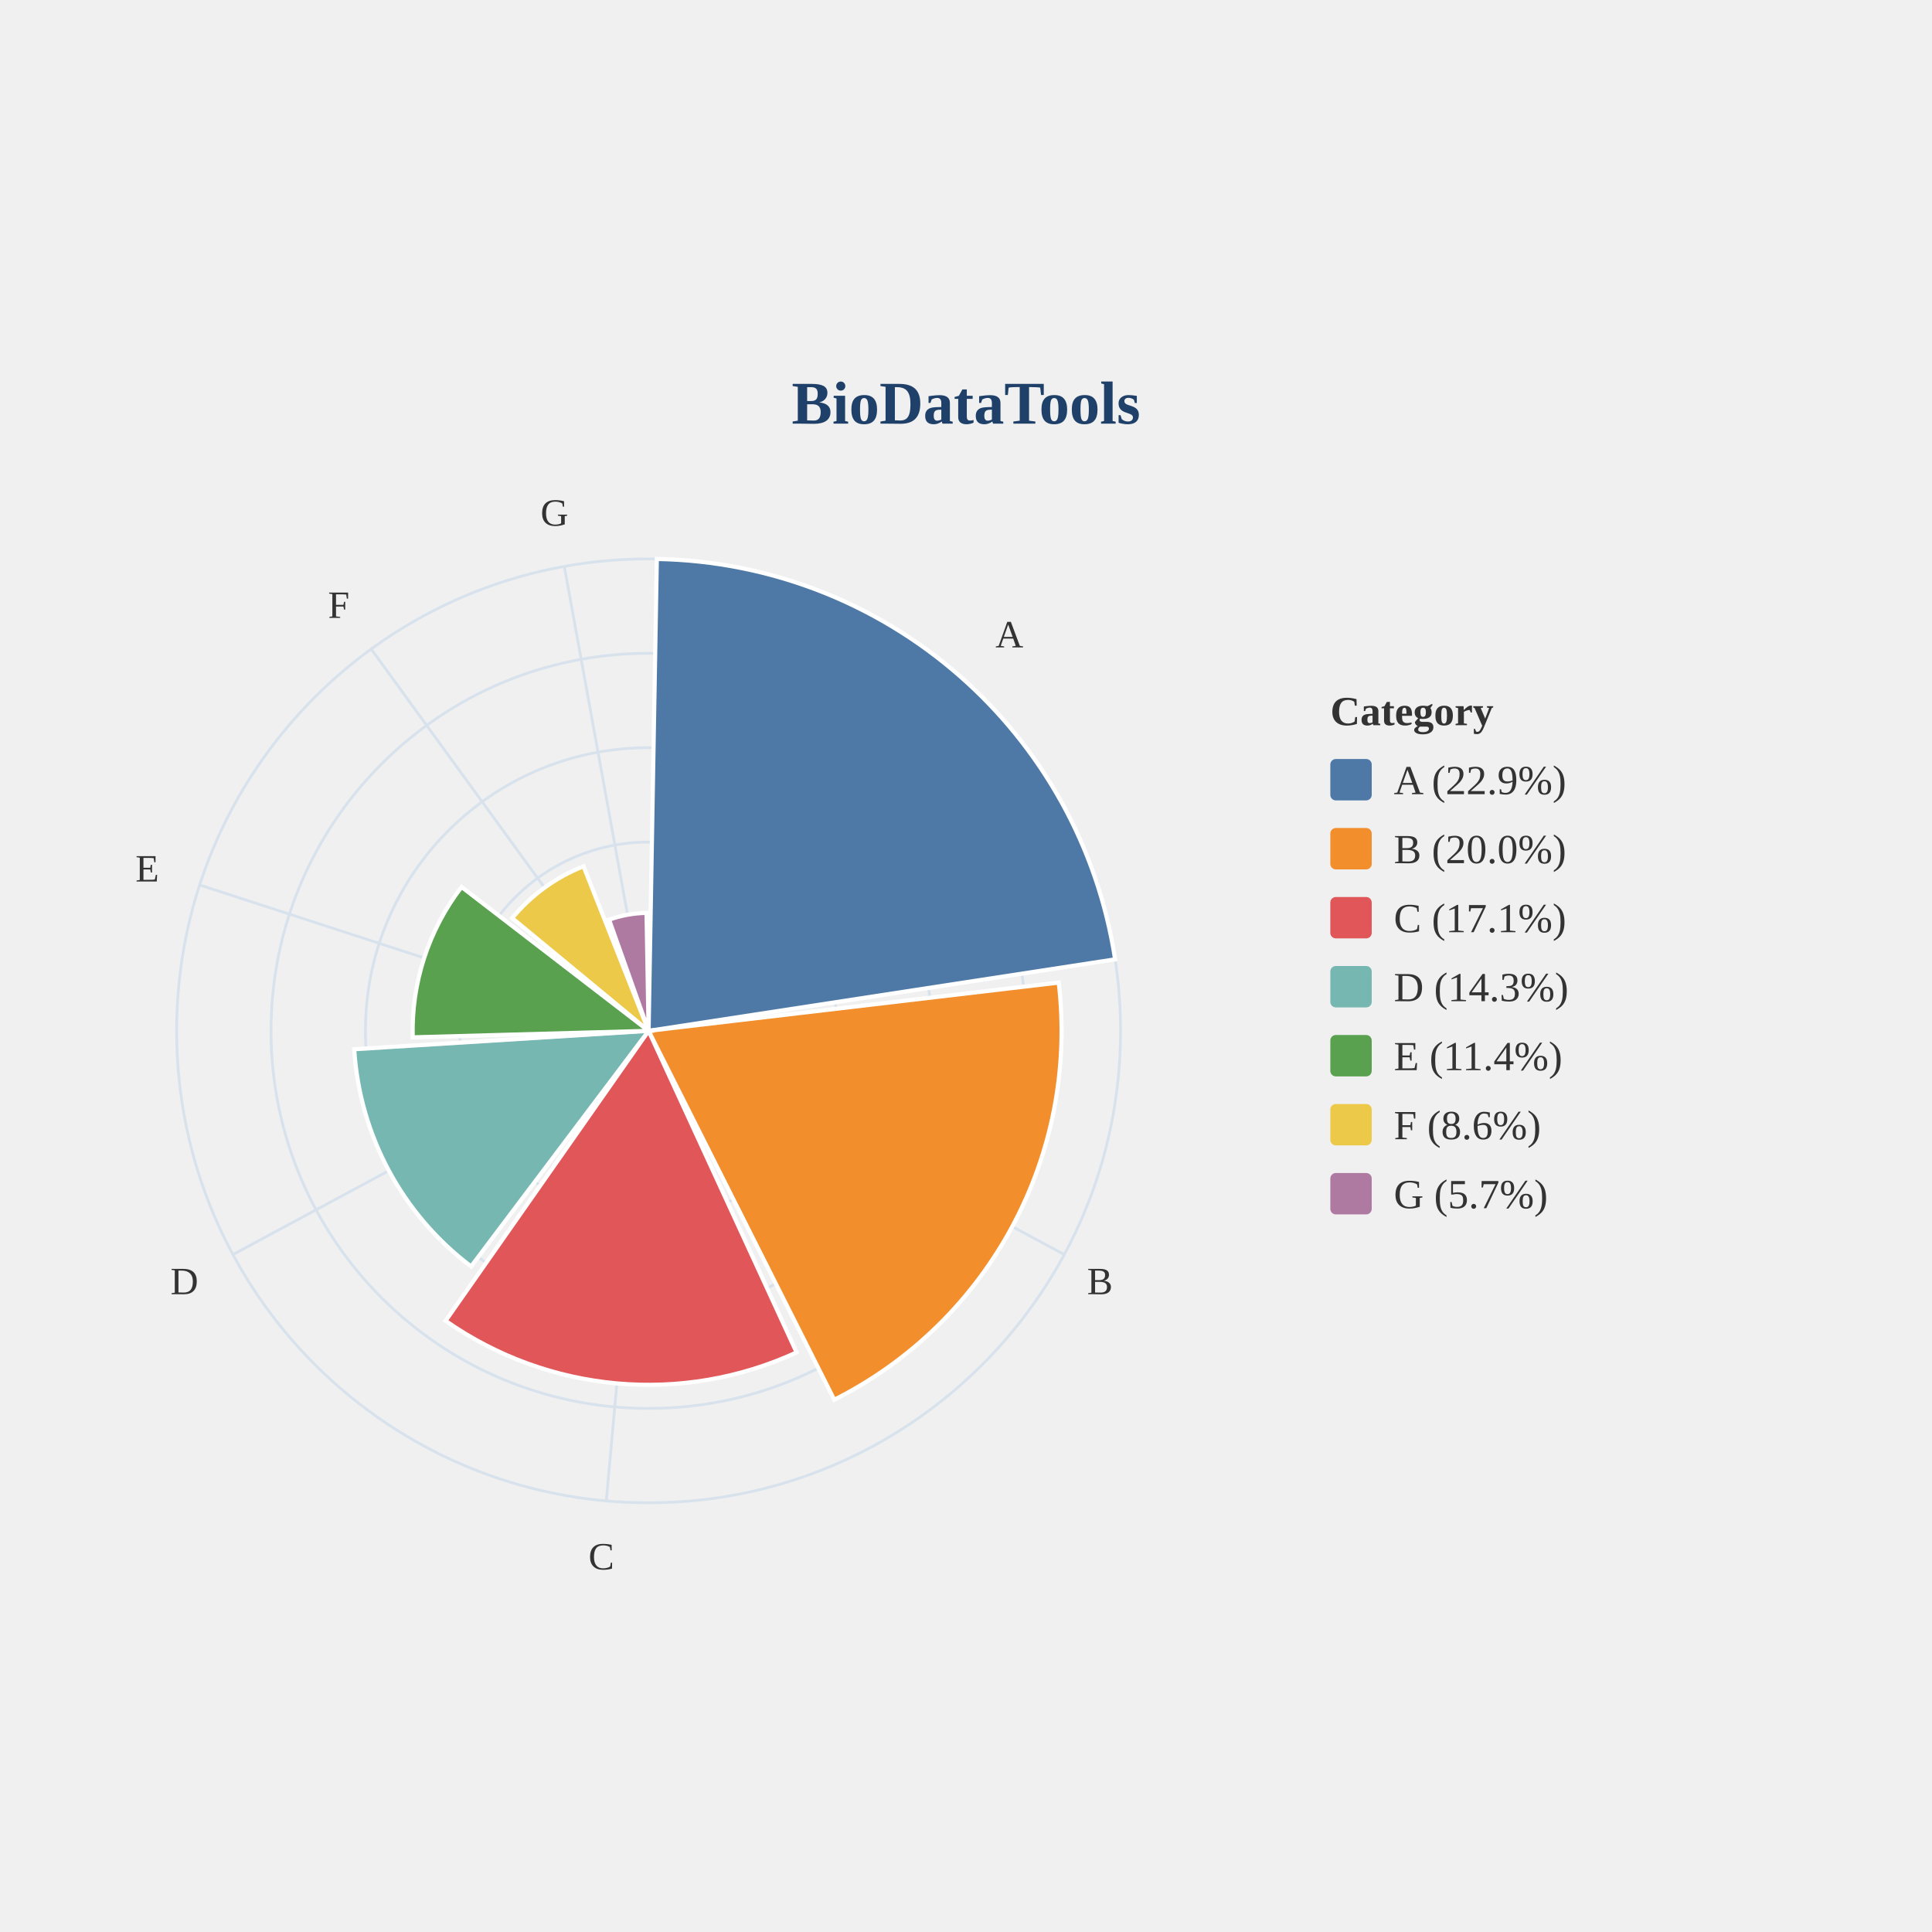
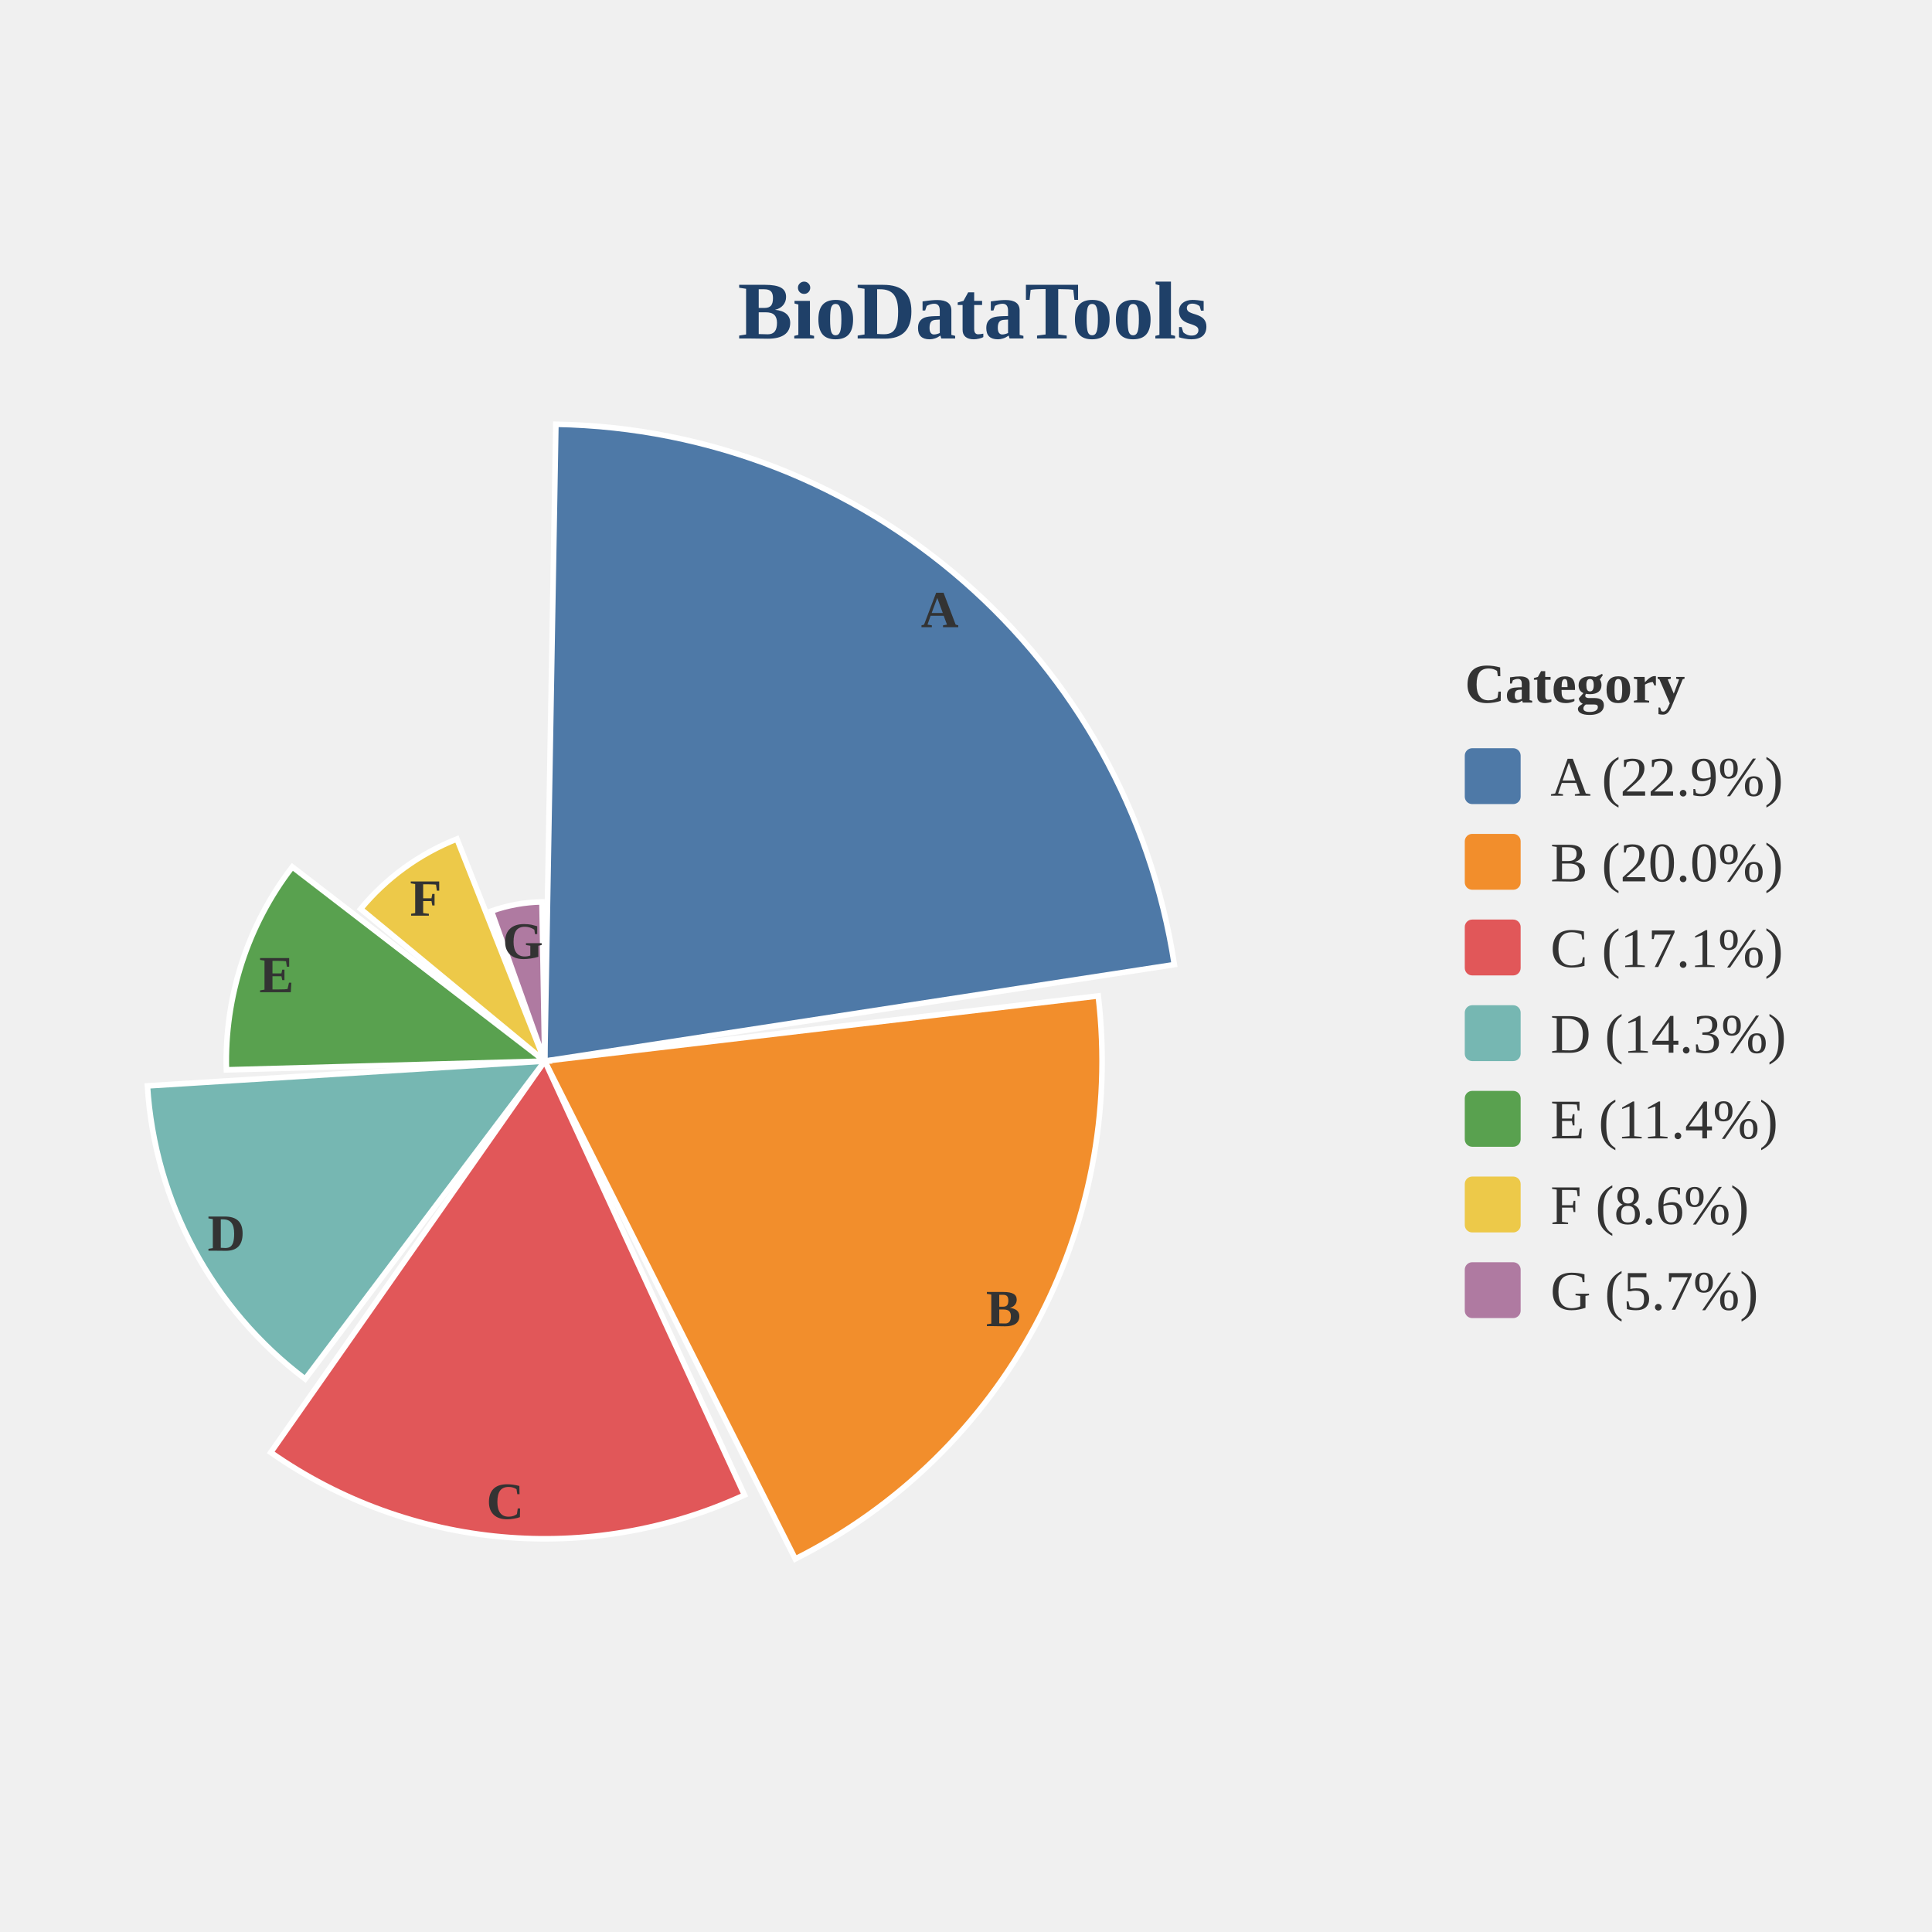
- <svg xmlns="http://www.w3.org/2000/svg" width="700" height="700" viewBox="0 0 700 700" style="background: rgb(255, 255, 255); font-family: &quot;Times New Roman&quot;;">
-   <text x="350" y="153.5" text-anchor="middle" font-size="22" font-weight="bold" font-style="normal" fill="#1f4068">BioDataTools</text>
-   <g transform="translate(235,373.5)">
-     <g class="petal-rings">
-       <circle cx="0" cy="0" r="34.2" fill="none" stroke="#d8e2ec" stroke-width="1" />
-       <circle cx="0" cy="0" r="68.4" fill="none" stroke="#d8e2ec" stroke-width="1" />
-       <circle cx="0" cy="0" r="102.6" fill="none" stroke="#d8e2ec" stroke-width="1" />
-       <circle cx="0" cy="0" r="136.8" fill="none" stroke="#d8e2ec" stroke-width="1" />
-       <circle cx="0" cy="0" r="171" fill="none" stroke="#d8e2ec" stroke-width="1" />
+ <svg xmlns="http://www.w3.org/2000/svg" width="700" height="700" viewBox="0 0 700 700" style="background: rgb(255, 255, 255); font-family: &quot;Times New Roman&quot;; overflow: hidden; cursor: grab; touch-action: none;">
+   <g class="viewport" transform="translate(-119.7714,-109.4824) scale(1.349555)">
+     <text class="chart-title" x="350" y="172" text-anchor="middle" font-size="22" font-weight="bold" font-style="normal" fill="#1f4068">BioDataTools</text>
+     <g transform="translate(235,366)">
+       <path class="petal" d="M2.984,-170.974A171,171,0,0,1,169.026,-25.908L0,0Z" fill="#4e79a7" stroke="#ffffff" stroke-width="1.5" style="cursor: pointer;" transform="scale(1,1)" />
+       <path class="petal" d="M148.599,-17.494A149.625,149.625,0,0,1,67.263,133.654L0,0Z" fill="#f28e2c" stroke="#ffffff" stroke-width="1.5" style="cursor: pointer;" transform="scale(1,1)" />
+       <path class="petal" d="M53.621,116.503A128.25,128.25,0,0,1,-73.561,105.056L0,0Z" fill="#e15759" stroke="#ffffff" stroke-width="1.5" style="cursor: pointer;" />
+       <path class="petal" d="M-64.319,85.354A106.875,106.875,0,0,1,-106.667,6.658L0,0Z" fill="#76b7b2" stroke="#ffffff" stroke-width="1.5" style="cursor: pointer;" />
+       <path class="petal" d="M-85.468,2.345A85.5,85.5,0,0,1,-67.767,-52.134L0,0Z" fill="#59a14f" stroke="#ffffff" stroke-width="1.5" style="cursor: pointer;" />
+       <path class="petal" d="M-49.43,-40.85A64.125,64.125,0,0,1,-23.576,-59.634L0,0Z" fill="#edc949" stroke="#ffffff" stroke-width="1.5" style="cursor: pointer;" />
+       <path class="petal" d="M-14.32,-40.28A42.75,42.75,0,0,1,-0.746,-42.743L0,0Z" fill="#af7aa1" stroke="#ffffff" stroke-width="1.5" style="cursor: pointer;" />
+       <g class="petal-labels">
+         <text x="106.06" y="-121.395" text-anchor="middle" dy="0.35em" font-size="14" font-weight="bold" font-style="normal" fill="#333">A</text>
+         <text x="123.129" y="66.259" text-anchor="middle" dy="0.35em" font-size="14" font-weight="bold" font-style="normal" fill="#333">B</text>
+         <text x="-10.618" y="117.973" text-anchor="middle" dy="0.35em" font-size="14" font-weight="bold" font-style="normal" fill="#333">C</text>
+         <text x="-85.484" y="46.001" text-anchor="middle" dy="0.35em" font-size="14" font-weight="bold" font-style="normal" fill="#333">D</text>
+         <text x="-71.995" y="-23.393" text-anchor="middle" dy="0.35em" font-size="14" font-weight="bold" font-style="normal" fill="#333">E</text>
+         <text x="-31.931" y="-43.95" text-anchor="middle" dy="0.35em" font-size="14" font-weight="bold" font-style="normal" fill="#333">F</text>
+         <text x="-5.883" y="-32.42" text-anchor="middle" dy="0.35em" font-size="14" font-weight="bold" font-style="normal" fill="#333">G</text>
+       </g>
    </g>
-     <g class="petal-radial">
-       <line x1="0" y1="0" x2="112.508" y2="-128.775" stroke="#d8e2ec" stroke-width="1" />
-       <line x1="0" y1="0" x2="150.582" y2="81.032" stroke="#d8e2ec" stroke-width="1" />
-       <line x1="0" y1="0" x2="-15.328" y2="170.312" stroke="#d8e2ec" stroke-width="1" />
-       <line x1="0" y1="0" x2="-150.582" y2="81.032" stroke="#d8e2ec" stroke-width="1" />
-       <line x1="0" y1="0" x2="-162.631" y2="-52.842" stroke="#d8e2ec" stroke-width="1" />
-       <line x1="0" y1="0" x2="-100.511" y2="-138.342" stroke="#d8e2ec" stroke-width="1" />
-       <line x1="0" y1="0" x2="-30.533" y2="-168.252" stroke="#d8e2ec" stroke-width="1" />
-     </g>
-     <path class="petal" d="M2.984,-170.974A171,171,0,0,1,169.026,-25.908L0,0Z" fill="#4e79a7" stroke="#ffffff" stroke-width="1.5" style="cursor: pointer;" />
-     <path class="petal" d="M148.599,-17.494A149.625,149.625,0,0,1,67.263,133.654L0,0Z" fill="#f28e2c" stroke="#ffffff" stroke-width="1.5" style="cursor: pointer;" />
-     <path class="petal" d="M53.621,116.503A128.25,128.25,0,0,1,-73.561,105.056L0,0Z" fill="#e15759" stroke="#ffffff" stroke-width="1.5" style="cursor: pointer;" />
-     <path class="petal" d="M-64.319,85.354A106.875,106.875,0,0,1,-106.667,6.658L0,0Z" fill="#76b7b2" stroke="#ffffff" stroke-width="1.5" style="cursor: pointer;" />
-     <path class="petal" d="M-85.468,2.345A85.5,85.5,0,0,1,-67.767,-52.134L0,0Z" fill="#59a14f" stroke="#ffffff" stroke-width="1.5" style="cursor: pointer;" />
-     <path class="petal" d="M-49.43,-40.85A64.125,64.125,0,0,1,-23.576,-59.634L0,0Z" fill="#edc949" stroke="#ffffff" stroke-width="1.5" style="cursor: pointer;" />
-     <path class="petal" d="M-14.32,-40.28A42.75,42.75,0,0,1,-0.746,-42.743L0,0Z" fill="#af7aa1" stroke="#ffffff" stroke-width="1.5" style="cursor: pointer;" />
-     <g class="petal-labels">
-       <text x="125.666" y="-143.837" text-anchor="start" dy="0.35em" font-size="14" font-weight="normal" font-style="normal" fill="#333">A</text>
-       <text x="168.194" y="90.509" text-anchor="end" dy="0.35em" font-size="14" font-weight="normal" font-style="normal" fill="#333">B</text>
-       <text x="-17.121" y="190.231" text-anchor="middle" dy="0.35em" font-size="14" font-weight="normal" font-style="normal" fill="#333">C</text>
-       <text x="-168.194" y="90.509" text-anchor="middle" dy="0.35em" font-size="14" font-weight="normal" font-style="normal" fill="#333">D</text>
-       <text x="-181.652" y="-59.022" text-anchor="middle" dy="0.35em" font-size="14" font-weight="normal" font-style="normal" fill="#333">E</text>
-       <text x="-112.267" y="-154.522" text-anchor="middle" dy="0.35em" font-size="14" font-weight="normal" font-style="normal" fill="#333">F</text>
-       <text x="-34.104" y="-187.931" text-anchor="middle" dy="0.35em" font-size="14" font-weight="normal" font-style="normal" fill="#333">G</text>
+     <g class="chart-legend">
+       <text x="482" y="264.5" text-anchor="start" dy="0.35em" font-size="15" font-weight="bold" font-style="normal" fill="#333">Category</text>
+       <rect x="482" y="282" width="15" height="15" rx="2" fill="#4e79a7" />
+       <text x="505" y="289.5" dy="0.35em" font-size="15" font-weight="normal" font-style="normal" fill="#333">A (22.9%)</text>
+       <rect x="482" y="305" width="15" height="15" rx="2" fill="#f28e2c" />
+       <text x="505" y="312.5" dy="0.35em" font-size="15" font-weight="normal" font-style="normal" fill="#333">B (20.0%)</text>
+       <rect x="482" y="328" width="15" height="15" rx="2" fill="#e15759" />
+       <text x="505" y="335.5" dy="0.35em" font-size="15" font-weight="normal" font-style="normal" fill="#333">C (17.1%)</text>
+       <rect x="482" y="351" width="15" height="15" rx="2" fill="#76b7b2" />
+       <text x="505" y="358.5" dy="0.35em" font-size="15" font-weight="normal" font-style="normal" fill="#333">D (14.3%)</text>
+       <rect x="482" y="374" width="15" height="15" rx="2" fill="#59a14f" />
+       <text x="505" y="381.5" dy="0.35em" font-size="15" font-weight="normal" font-style="normal" fill="#333">E (11.4%)</text>
+       <rect x="482" y="397" width="15" height="15" rx="2" fill="#edc949" />
+       <text x="505" y="404.5" dy="0.35em" font-size="15" font-weight="normal" font-style="normal" fill="#333">F (8.6%)</text>
+       <rect x="482" y="420" width="15" height="15" rx="2" fill="#af7aa1" />
+       <text x="505" y="427.5" dy="0.35em" font-size="15" font-weight="normal" font-style="normal" fill="#333">G (5.7%)</text>
    </g>
  </g>
-   <g class="chart-legend">
-     <text x="482" y="257.5" dy="0.35em" font-size="15" font-weight="bold" font-style="normal" fill="#333">Category</text>
-     <rect x="482" y="275" width="15" height="15" rx="2" fill="#4e79a7" />
-     <text x="505" y="282.5" dy="0.35em" font-size="15" font-weight="normal" font-style="normal" fill="#333">A (22.9%)</text>
-     <rect x="482" y="300" width="15" height="15" rx="2" fill="#f28e2c" />
-     <text x="505" y="307.5" dy="0.35em" font-size="15" font-weight="normal" font-style="normal" fill="#333">B (20.0%)</text>
-     <rect x="482" y="325" width="15" height="15" rx="2" fill="#e15759" />
-     <text x="505" y="332.5" dy="0.35em" font-size="15" font-weight="normal" font-style="normal" fill="#333">C (17.1%)</text>
-     <rect x="482" y="350" width="15" height="15" rx="2" fill="#76b7b2" />
-     <text x="505" y="357.5" dy="0.35em" font-size="15" font-weight="normal" font-style="normal" fill="#333">D (14.3%)</text>
-     <rect x="482" y="375" width="15" height="15" rx="2" fill="#59a14f" />
-     <text x="505" y="382.5" dy="0.35em" font-size="15" font-weight="normal" font-style="normal" fill="#333">E (11.4%)</text>
-     <rect x="482" y="400" width="15" height="15" rx="2" fill="#edc949" />
-     <text x="505" y="407.5" dy="0.35em" font-size="15" font-weight="normal" font-style="normal" fill="#333">F (8.6%)</text>
-     <rect x="482" y="425" width="15" height="15" rx="2" fill="#af7aa1" />
-     <text x="505" y="432.5" dy="0.35em" font-size="15" font-weight="normal" font-style="normal" fill="#333">G (5.7%)</text>
-   </g>
</svg>
